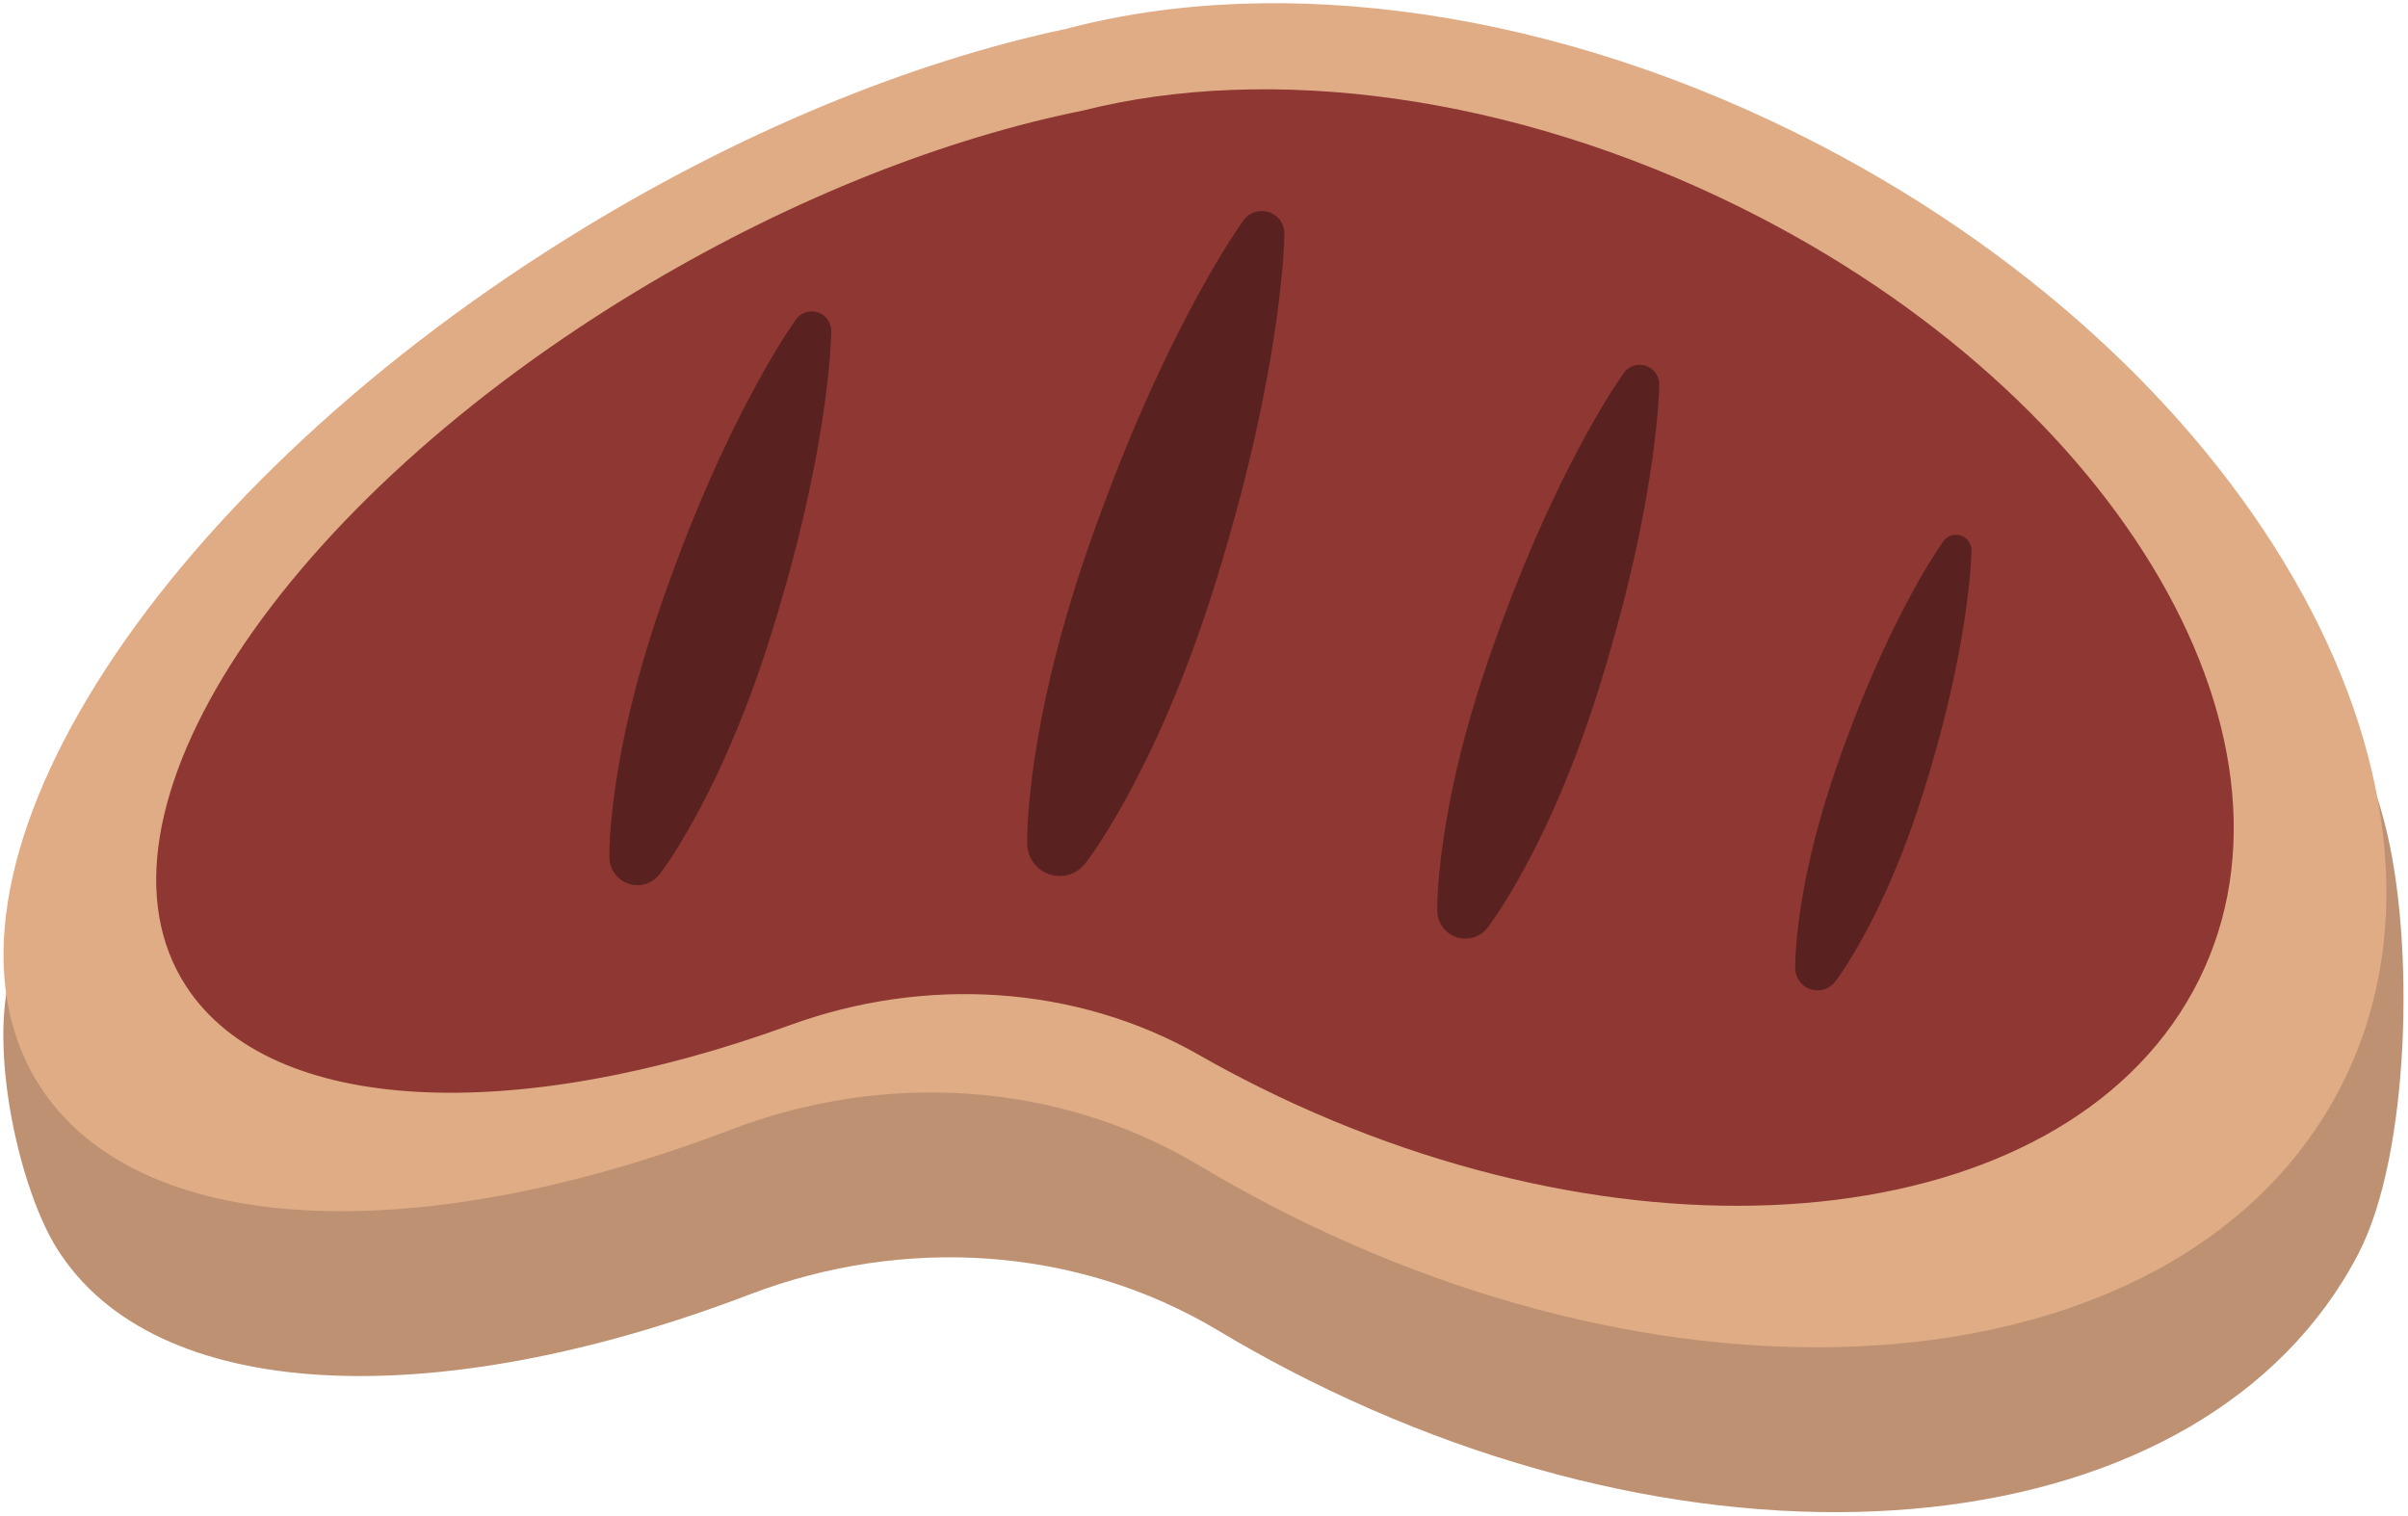
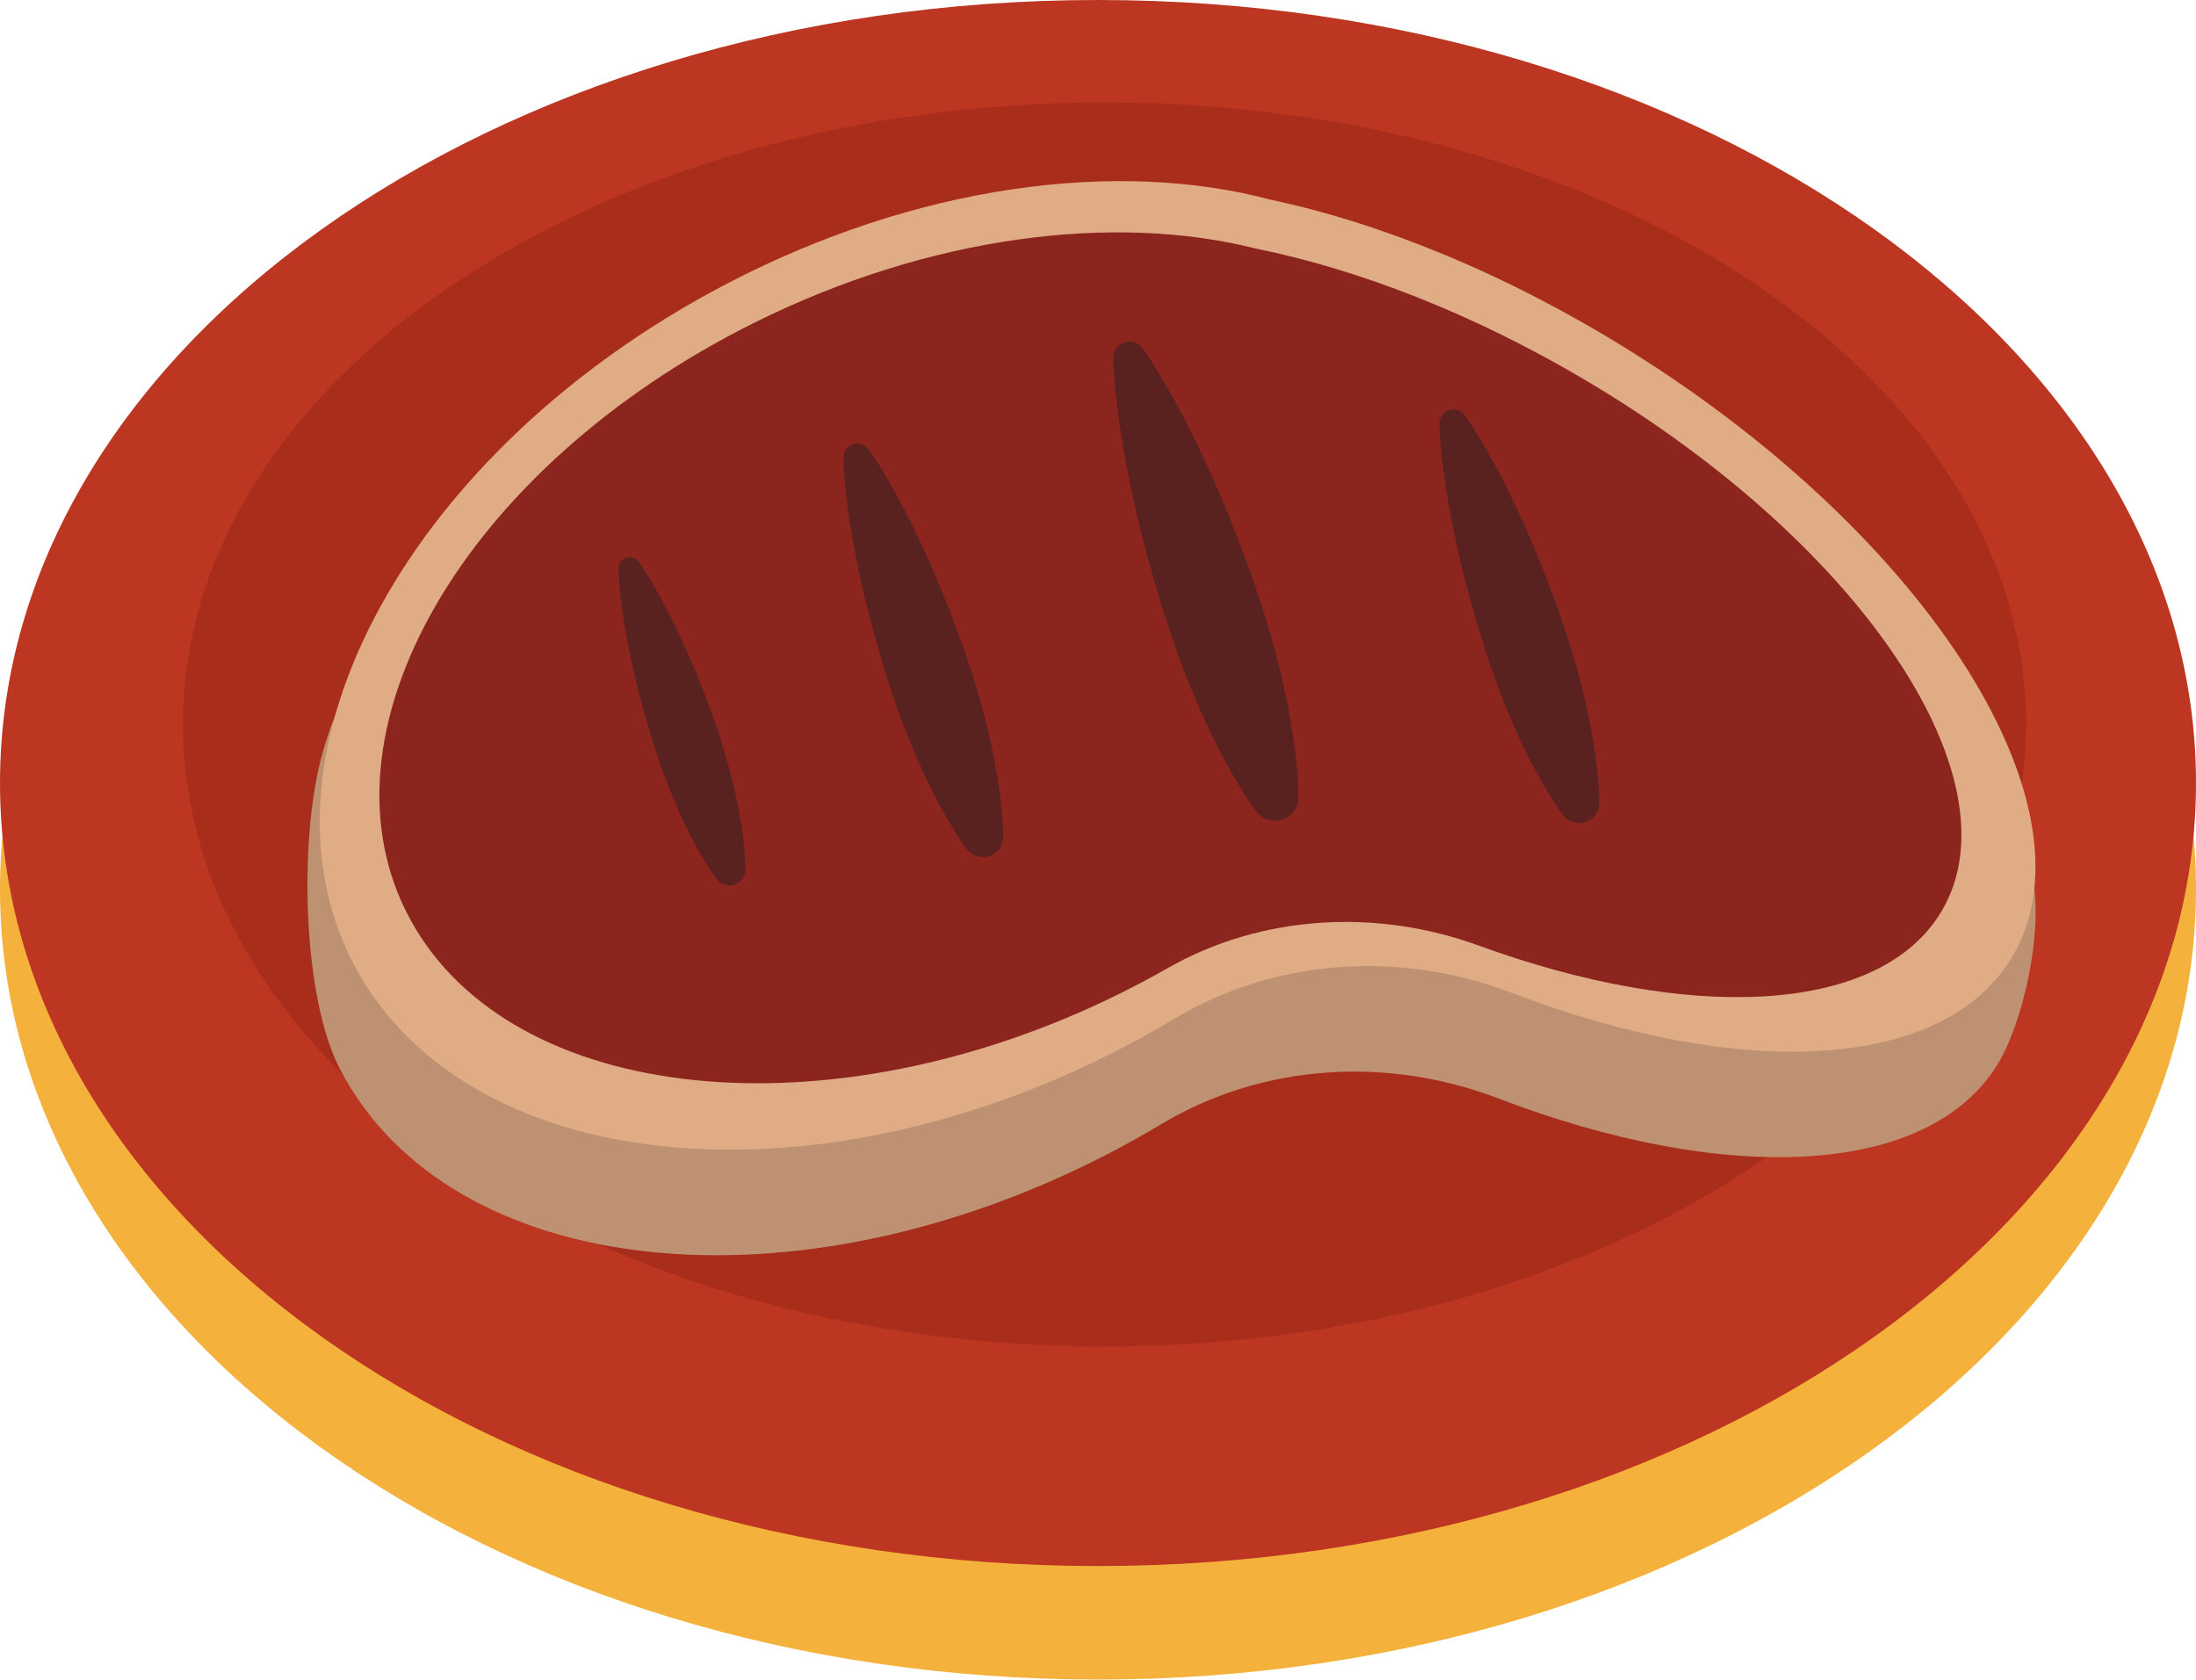
- <svg xmlns="http://www.w3.org/2000/svg" width="402" height="253" viewBox="0 0 402 253" fill="none">
-   <path d="M307.156 51.842C263.159 28.919 216.739 22.904 181.158 32.324C155.21 37.822 126.139 49.625 97.726 67.354C47.547 98.663 9.193 130.144 1.482 163.611C-1.573 176.875 3.43 198.705 9.483 208.407C25.747 234.47 72.675 236.166 125.105 216.126C150.805 206.305 179.744 207.988 203.351 222.124C207.136 224.389 211.028 226.567 215.022 228.652C288.261 266.814 368.254 258.171 393.698 209.347C402.349 192.746 403.182 157.139 398.163 137.65C388.414 99.813 355.494 77.03 307.156 51.842Z" fill="#BD9171" />
-   <path d="M304.042 24.322C260.045 1.399 213.625 -4.616 178.044 4.804C152.096 10.302 123.025 22.105 94.612 39.834C24.547 83.549 -14.961 146.702 6.369 180.887C22.633 206.95 69.561 208.646 121.991 188.606C147.691 178.785 176.63 180.468 200.237 194.604C204.022 196.868 207.914 199.047 211.908 201.132C285.147 239.294 365.14 230.651 390.584 181.827C416.024 133.002 377.277 62.484 304.042 24.322Z" fill="#E0AC86" />
-   <path d="M290.645 34.669C252.287 15.624 211.814 10.63 180.791 18.457C158.166 23.024 132.82 32.832 108.051 47.553C46.966 83.865 12.521 136.326 31.117 164.721C45.296 186.372 86.213 187.778 131.923 171.134C154.33 162.974 179.56 164.371 200.143 176.115C203.441 177.999 206.833 179.806 210.319 181.536C274.172 213.239 343.917 206.057 366.102 165.499C388.277 124.949 354.499 66.371 290.645 34.669Z" fill="#8F3732" />
-   <path d="M214.428 39.112C214.291 43.901 213.753 48.553 213.129 53.18C212.476 57.798 211.707 62.373 210.776 66.897C208.964 75.962 206.657 84.861 204.03 93.657C201.416 102.457 198.382 111.116 194.709 119.562C192.884 123.792 190.868 127.957 188.672 132.062C187.579 134.117 186.417 136.146 185.199 138.158C183.969 140.166 182.691 142.161 181.239 144.092C179.436 146.484 176.036 146.963 173.643 145.16C172.246 144.109 171.503 142.481 171.482 140.858C171.469 138.436 171.635 136.073 171.849 133.732C172.075 131.391 172.353 129.067 172.703 126.769C173.396 122.164 174.267 117.623 175.327 113.141C177.42 104.17 180.162 95.413 183.319 86.796C186.464 78.175 189.928 69.657 193.888 61.305C195.845 57.118 197.964 52.987 200.194 48.895C202.454 44.811 204.803 40.757 207.554 36.835C208.755 35.126 211.109 34.712 212.818 35.912C213.894 36.66 214.454 37.894 214.428 39.112Z" fill="#592220" />
-   <path d="M277 64.261C276.88 68.392 276.419 72.408 275.881 76.398C275.317 80.379 274.655 84.331 273.852 88.236C272.288 96.058 270.297 103.734 268.029 111.326C265.773 118.917 263.159 126.389 259.985 133.677C258.408 137.325 256.67 140.918 254.777 144.459C253.833 146.232 252.829 147.984 251.778 149.718C250.719 151.453 249.616 153.17 248.36 154.84C246.805 156.904 243.871 157.318 241.807 155.763C240.603 154.858 239.957 153.452 239.945 152.051C239.932 149.962 240.077 147.924 240.261 145.903C240.457 143.883 240.697 141.879 241 139.893C241.598 135.92 242.35 132.002 243.264 128.132C245.071 120.391 247.438 112.838 250.159 105.401C252.872 97.959 255.862 90.611 259.28 83.404C260.967 79.794 262.796 76.227 264.722 72.698C266.67 69.174 268.7 65.68 271.07 62.296C272.104 60.822 274.138 60.463 275.612 61.497C276.539 62.147 277.021 63.21 277 64.261Z" fill="#592220" />
-   <path d="M329.123 91.944C329.029 95.225 328.662 98.412 328.234 101.581C327.786 104.743 327.26 107.878 326.624 110.98C325.385 117.191 323.804 123.287 322.002 129.311C320.212 135.339 318.135 141.273 315.615 147.057C314.363 149.953 312.983 152.807 311.48 155.618C310.728 157.023 309.933 158.416 309.1 159.796C308.259 161.171 307.383 162.539 306.387 163.863C305.153 165.503 302.825 165.828 301.184 164.593C300.227 163.871 299.719 162.756 299.706 161.646C299.697 159.988 299.809 158.369 299.958 156.763C300.112 155.161 300.304 153.567 300.543 151.991C301.017 148.838 301.616 145.724 302.342 142.657C303.777 136.509 305.653 130.511 307.818 124.612C309.972 118.704 312.347 112.872 315.06 107.152C316.397 104.286 317.849 101.457 319.379 98.651C320.925 95.853 322.536 93.076 324.42 90.389C325.24 89.218 326.855 88.936 328.025 89.756C328.756 90.265 329.14 91.111 329.123 91.944Z" fill="#592220" />
-   <path d="M138.784 55.337C138.664 59.468 138.203 63.484 137.665 67.474C137.101 71.455 136.439 75.407 135.636 79.311C134.072 87.133 132.081 94.81 129.813 102.402C127.557 109.993 124.943 117.465 121.769 124.753C120.192 128.401 118.458 131.994 116.561 135.535C115.617 137.308 114.613 139.059 113.562 140.798C112.503 142.533 111.4 144.25 110.145 145.92C108.59 147.984 105.655 148.398 103.591 146.843C102.387 145.937 101.746 144.532 101.729 143.131C101.716 141.042 101.861 139.004 102.045 136.979C102.241 134.958 102.481 132.955 102.784 130.968C103.382 126.995 104.134 123.078 105.048 119.212C106.855 111.471 109.222 103.918 111.943 96.481C114.656 89.039 117.646 81.691 121.064 74.484C122.751 70.874 124.58 67.311 126.506 63.778C128.454 60.254 130.484 56.755 132.855 53.372C133.888 51.898 135.922 51.539 137.396 52.573C138.318 53.222 138.805 54.286 138.784 55.337Z" fill="#592220" />
+ <svg xmlns="http://www.w3.org/2000/svg" width="200" height="153" viewBox="0 0 200 153" fill="none">
+   <path d="M200 81.004C200 120.766 155.228 153 100 153C44.772 153 0 120.766 0 81.004C0 41.242 44.772 9.008 100 9.008C155.228 9.008 200 41.242 200 81.004Z" fill="#F4B13B" />
+   <path d="M200 71.329C200 110.723 155.228 142.658 100 142.658C44.772 142.658 0 110.723 0 71.329C0 31.935 44.772 0 100 0C155.228 0 200 31.935 200 71.329Z" fill="#BC3621" />
+   <path d="M184.524 65.996C184.524 97.29 146.948 122.66 100.595 122.66C54.243 122.66 16.667 97.29 16.667 65.996C16.667 34.702 54.243 9.333 100.595 9.333C146.948 9.333 184.524 34.702 184.524 65.996Z" fill="#A92D1B" />
+   <path d="M64.96 35.467C82.242 26.454 100.475 24.089 114.451 27.792C124.644 29.954 136.063 34.595 147.223 41.566C166.933 53.877 181.998 66.255 185.027 79.414C186.227 84.63 184.262 93.213 181.884 97.028C175.496 107.276 157.063 107.943 136.469 100.063C126.374 96.202 115.007 96.863 105.734 102.422C104.247 103.312 102.719 104.169 101.15 104.988C72.382 119.994 40.961 116.595 30.967 97.398C27.569 90.87 27.242 76.87 29.213 69.207C33.042 54.329 45.973 45.371 64.96 35.467Z" fill="#BD9171" />
+   <path d="M66.183 25.854C83.465 16.84 101.698 14.475 115.674 18.179C125.866 20.341 137.285 24.982 148.446 31.953C175.967 49.142 191.485 73.973 183.107 87.415C176.719 97.663 158.286 98.33 137.691 90.45C127.597 86.588 116.23 87.25 106.957 92.808C105.47 93.699 103.941 94.555 102.373 95.375C73.605 110.38 42.184 106.982 32.19 87.784C22.197 68.587 37.416 40.859 66.183 25.854Z" fill="#E0AC86" />
+   <path d="M68.728 29.384C84.663 21.465 101.476 19.388 114.364 22.642C123.763 24.541 134.292 28.62 144.581 34.742C169.957 49.842 184.267 71.658 176.541 83.466C170.651 92.469 153.653 93.054 134.664 86.133C125.356 82.739 114.875 83.32 106.324 88.204C104.954 88.987 103.545 89.739 102.097 90.458C75.571 103.642 46.598 100.655 37.382 83.789C28.17 66.927 42.202 42.568 68.728 29.384Z" fill="#8D251F" />
+   <path d="M101.383 32.635C101.437 34.517 101.648 36.347 101.893 38.166C102.15 39.982 102.452 41.781 102.818 43.56C103.529 47.124 104.436 50.623 105.467 54.081C106.494 57.542 107.686 60.946 109.129 64.267C109.846 65.931 110.637 67.568 111.5 69.182C111.929 69.99 112.386 70.788 112.864 71.579C113.347 72.369 113.849 73.153 114.42 73.913C115.128 74.853 116.463 75.041 117.403 74.332C117.952 73.919 118.244 73.279 118.252 72.641C118.257 71.689 118.192 70.76 118.108 69.839C118.019 68.918 117.91 68.005 117.772 67.101C117.5 65.29 117.158 63.505 116.742 61.743C115.92 58.215 114.843 54.772 113.603 51.384C112.367 47.994 111.007 44.645 109.451 41.361C108.682 39.715 107.85 38.09 106.974 36.481C106.086 34.875 105.164 33.281 104.083 31.739C103.611 31.067 102.687 30.904 102.016 31.376C101.593 31.67 101.373 32.156 101.383 32.635Z" fill="#592220" />
+   <path d="M76.805 41.73C76.852 43.355 77.033 44.934 77.245 46.503C77.466 48.068 77.726 49.622 78.042 51.157C78.656 54.233 79.438 57.251 80.329 60.236C81.215 63.221 82.242 66.159 83.489 69.025C84.108 70.459 84.791 71.872 85.534 73.264C85.905 73.961 86.299 74.65 86.712 75.332C87.128 76.014 87.561 76.689 88.055 77.346C88.666 78.157 89.818 78.32 90.629 77.709C91.102 77.353 91.356 76.8 91.36 76.249C91.365 75.428 91.308 74.626 91.236 73.832C91.159 73.038 91.065 72.25 90.946 71.469C90.711 69.906 90.415 68.366 90.056 66.844C89.347 63.801 88.417 60.831 87.348 57.907C86.282 54.98 85.108 52.091 83.766 49.257C83.103 47.838 82.384 46.435 81.628 45.048C80.863 43.662 80.065 42.288 79.134 40.958C78.728 40.378 77.929 40.237 77.35 40.644C76.986 40.899 76.797 41.317 76.805 41.73Z" fill="#592220" />
+   <path d="M56.331 51.803C56.368 53.093 56.512 54.346 56.68 55.592C56.856 56.836 57.063 58.068 57.313 59.288C57.799 61.73 58.42 64.127 59.128 66.496C59.831 68.866 60.647 71.199 61.637 73.473C62.129 74.612 62.671 75.734 63.261 76.84C63.556 77.392 63.869 77.94 64.196 78.482C64.526 79.023 64.87 79.561 65.262 80.081C65.746 80.726 66.661 80.854 67.305 80.368C67.681 80.085 67.881 79.646 67.886 79.21C67.889 78.558 67.846 77.921 67.787 77.29C67.726 76.66 67.651 76.033 67.557 75.413C67.371 74.174 67.136 72.949 66.85 71.743C66.287 69.326 65.55 66.967 64.7 64.648C63.853 62.325 62.921 60.032 61.855 57.783C61.33 56.656 60.759 55.543 60.158 54.44C59.551 53.34 58.918 52.248 58.178 51.191C57.856 50.731 57.222 50.62 56.762 50.943C56.475 51.143 56.324 51.475 56.331 51.803Z" fill="#592220" />
+   <path d="M131.096 38.613C131.143 40.237 131.324 41.816 131.535 43.385C131.757 44.951 132.017 46.504 132.332 48.04C132.947 51.115 133.729 54.134 134.62 57.119C135.506 60.104 136.533 63.042 137.779 65.907C138.399 67.342 139.08 68.754 139.825 70.147C140.196 70.844 140.59 71.532 141.003 72.216C141.419 72.898 141.852 73.573 142.345 74.23C142.956 75.042 144.109 75.204 144.919 74.593C145.392 74.237 145.644 73.684 145.651 73.133C145.656 72.312 145.599 71.511 145.527 70.715C145.45 69.92 145.355 69.132 145.236 68.351C145.002 66.789 144.706 65.249 144.347 63.729C143.637 60.685 142.708 57.715 141.639 54.791C140.573 51.864 139.399 48.975 138.056 46.142C137.394 44.722 136.675 43.321 135.919 41.932C135.153 40.546 134.356 39.171 133.425 37.84C133.019 37.261 132.22 37.12 131.641 37.526C131.279 37.782 131.088 38.2 131.096 38.613Z" fill="#592220" />
</svg>
